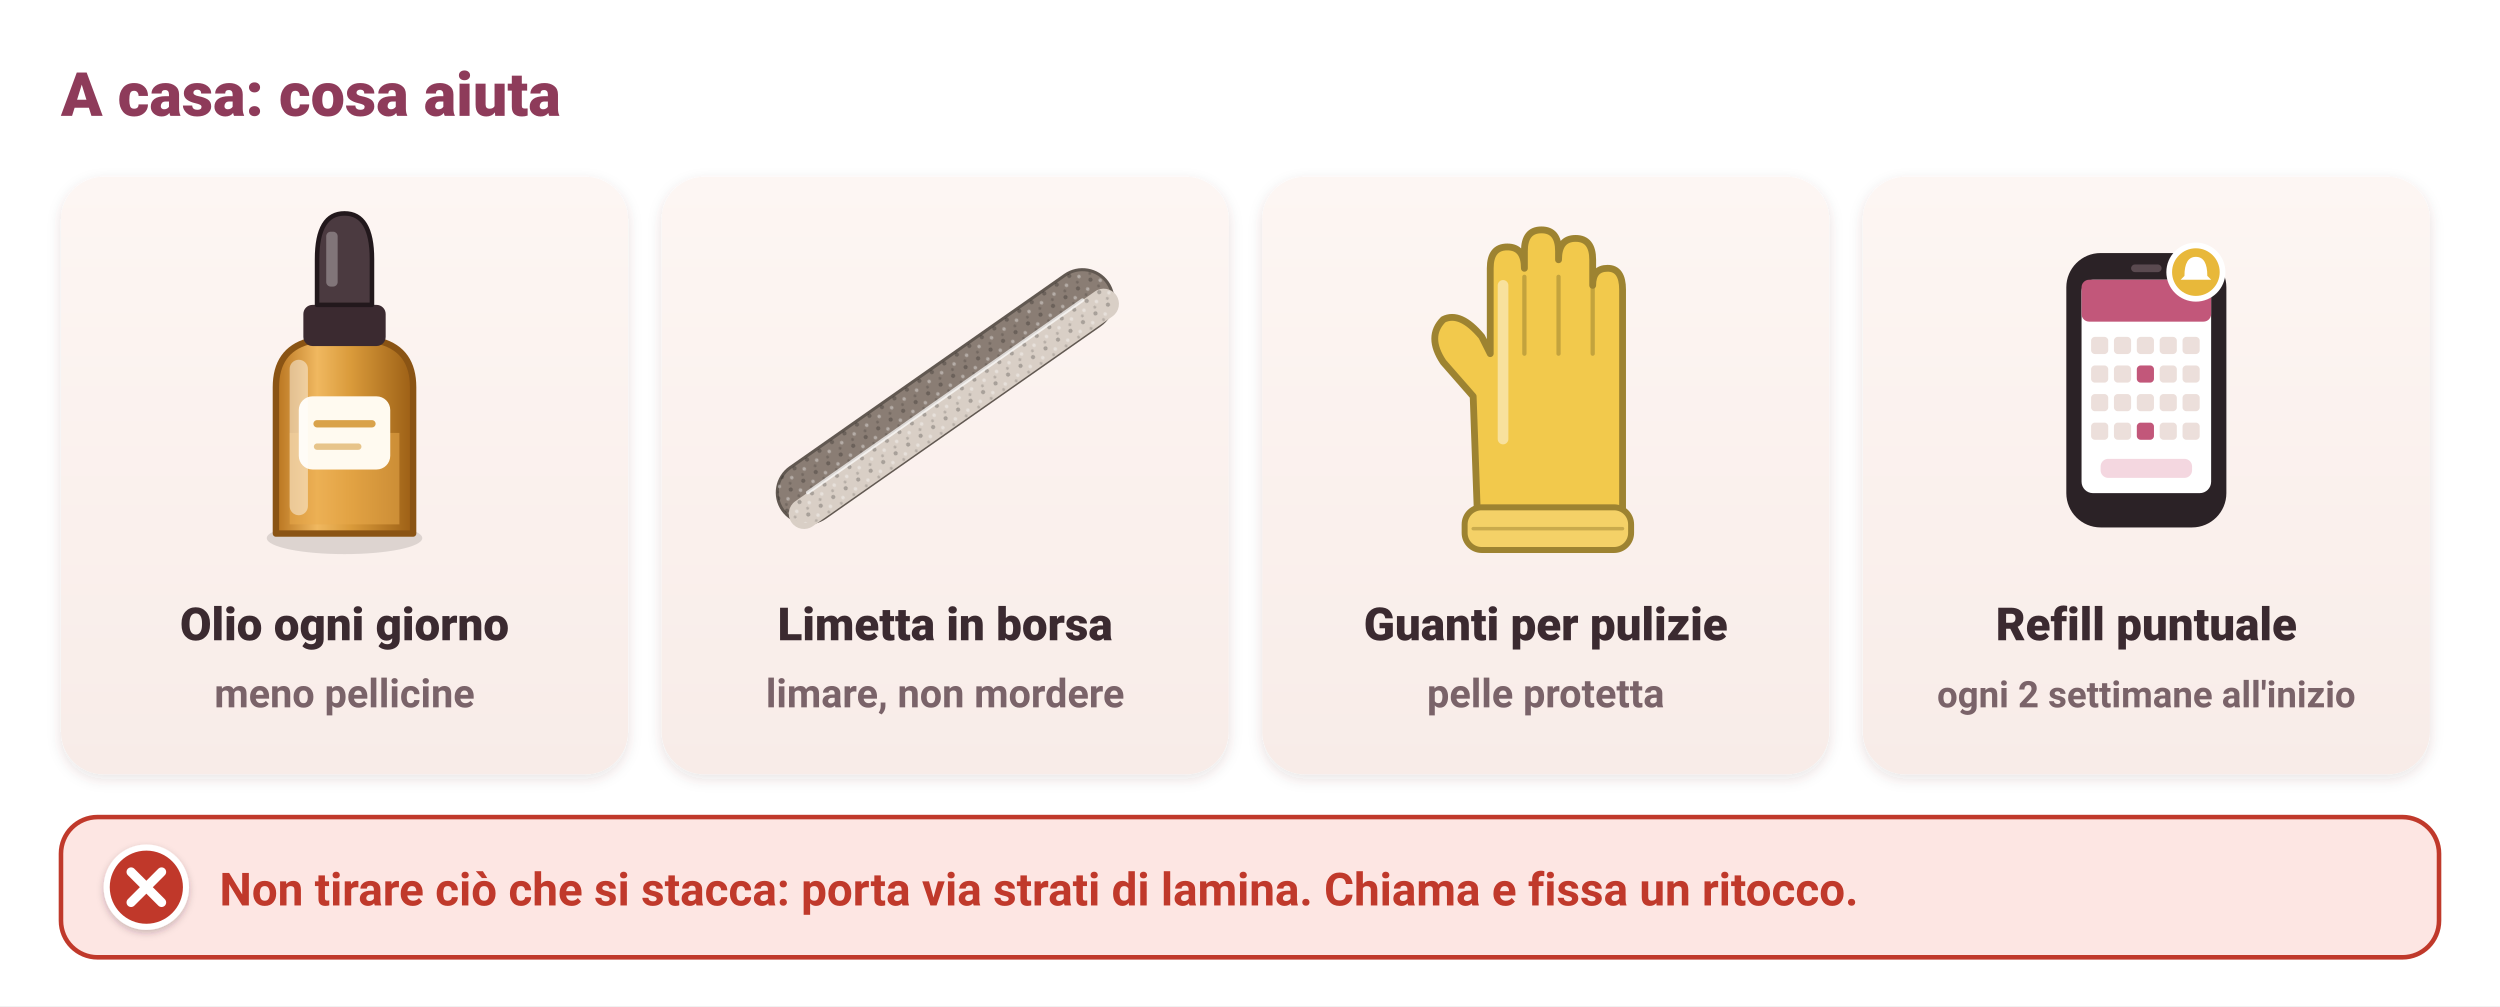
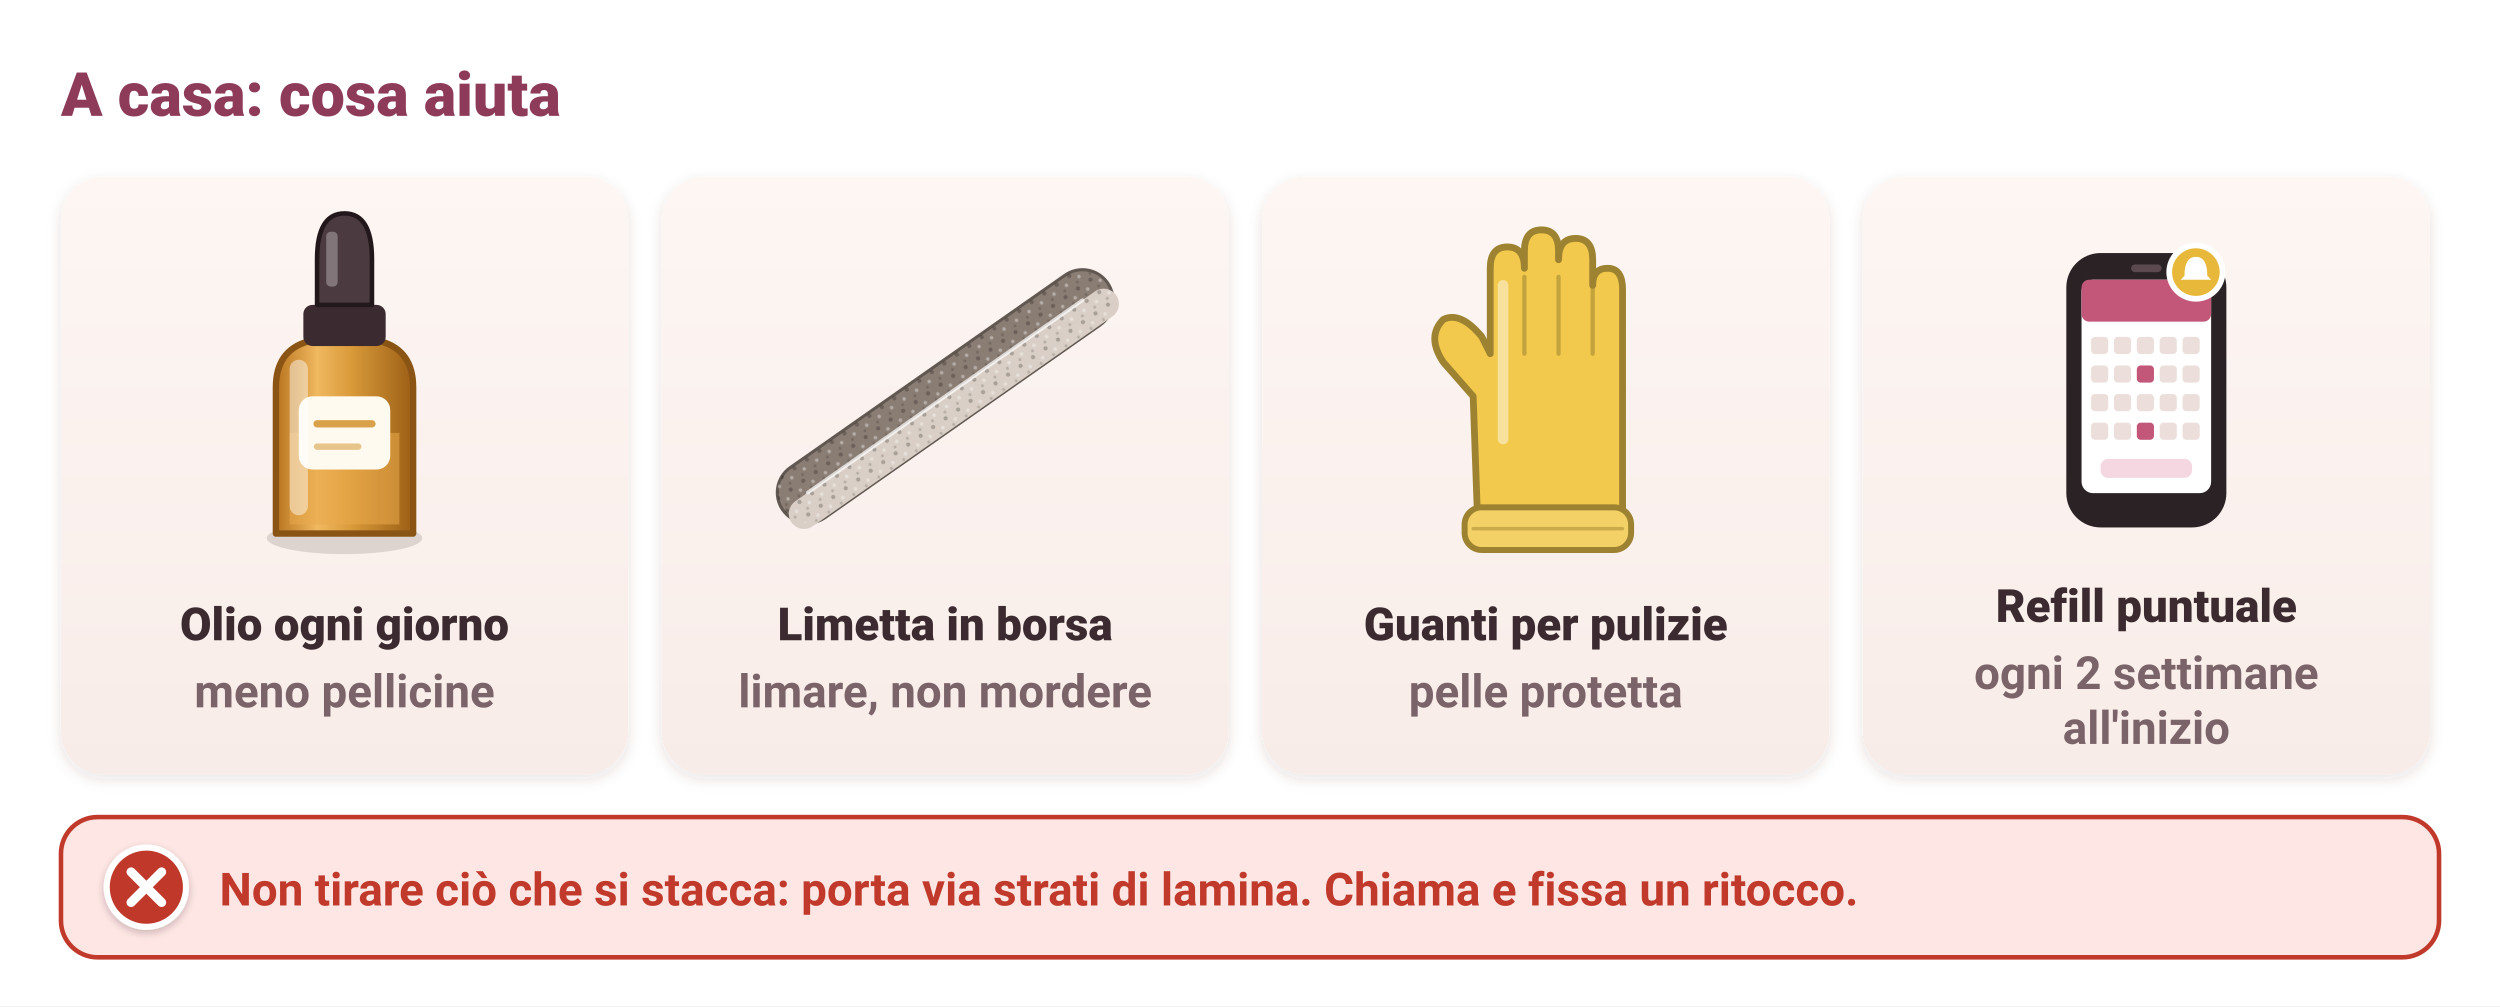
<svg xmlns="http://www.w3.org/2000/svg" viewBox="0 0 820 330" width="820" height="330" font-family="system-ui, -apple-system, 'Segoe UI', Roboto, Arial, sans-serif" role="img">
  <rect width="100%" height="100%" fill="#ffffff" />
  <defs>
    <linearGradient id="nxPanel" x1="0" y1="0" x2="0" y2="1">
      <stop offset="0" stop-color="#fdf6f3" />
      <stop offset="1" stop-color="#f8ece8" />
    </linearGradient>
    <filter id="nxSh" x="-5%" y="-5%" width="110%" height="115%">
      <feDropShadow dx="0" dy="1.5" stdDeviation="2.2" flood-color="#5a2a3a" flood-opacity=".13" />
    </filter>
    <filter id="nxShS" x="-20%" y="-20%" width="140%" height="150%">
      <feDropShadow dx="0" dy="1" stdDeviation="1.2" flood-color="#3b2a30" flood-opacity=".25" />
    </filter>
  </defs>
  <defs>
    <pattern id="dxGrit" width="5" height="5" patternUnits="userSpaceOnUse">
      <circle cx="1" cy="1" r=".7" fill="#000" opacity=".22" />
      <circle cx="3.5" cy="3" r=".6" fill="#fff" opacity=".35" />
      <circle cx="2" cy="4.2" r=".5" fill="#000" opacity=".15" />
    </pattern>
  </defs>
  <text x="20.0" y="38.0" font-size="20" text-anchor="start" font-weight="800" fill="#8e3b5a">A casa: cosa aiuta</text>
  <rect x="20.0" y="58.0" width="186.0" height="196.0" rx="14" fill="url(#nxPanel)" stroke="none" stroke-width="2" filter="url(#nxSh)" />
  <g transform="translate(113.0,130.0) rotate(0.0) scale(1.500)">
    <defs>
      <linearGradient id="ob34" x1="0" y1="0" x2="1" y2="0">
        <stop offset="0" stop-color="#b8741f" stop-opacity="1" />
        <stop offset="0.3" stop-color="#f0b860" stop-opacity="1" />
        <stop offset="0.55" stop-color="#d99a3a" stop-opacity="1" />
        <stop offset="1" stop-color="#9c5f15" stop-opacity="1" />
      </linearGradient>
    </defs>
    <ellipse cx="0" cy="31" rx="17" ry="3.5" fill="#000" opacity=".12" />
    <path d="M-15,30 L-15,-2 Q-15,-10 -8,-12 L8,-12 Q15,-10 15,-2 L15,30 Z" fill="url(#ob34)" stroke="#8a5414" stroke-width="1.4" stroke-linecap="round" stroke-linejoin="round" />
    <path d="M-12,8 L12,8 L12,28 L-12,28 Z" fill="#e9a94a" stroke="none" stroke-width="0" stroke-linecap="round" stroke-linejoin="round" opacity=".55" />
    <rect x="-10.0" y="0.0" width="20.0" height="16.0" rx="3" fill="#fffaf0" stroke="none" stroke-width="0" />
    <line x1="-6.0" y1="6.0" x2="6.0" y2="6.0" stroke="#d9a24a" stroke-width="1.6" stroke-linecap="round" />
    <line x1="-6.0" y1="11.0" x2="3.0" y2="11.0" stroke="#e7c48a" stroke-width="1.4" stroke-linecap="round" />
    <rect x="-12.0" y="-8.0" width="4.0" height="34.0" rx="2" fill="#fff" stroke="none" stroke-width="0" opacity=".45" />
    <rect x="-9.0" y="-20.0" width="18.0" height="9.0" rx="2" fill="#3b2a30" stroke="none" stroke-width="0" />
    <path d="M-6,-20 L-6,-30 Q-6,-40 0,-40 Q6,-40 6,-30 L6,-20 Z" fill="#4b3a40" stroke="#22181c" stroke-width="1" stroke-linecap="round" stroke-linejoin="round" />
    <rect x="-4.0" y="-36.0" width="2.5" height="12.0" rx="1" fill="#fff" stroke="none" stroke-width="0" opacity=".3" />
  </g>
  <text x="113.0" y="210.0" font-size="15.0" text-anchor="middle" font-weight="800" fill="#3b2a30">Olio ogni giorno</text>
-   <text x="113.0" y="232.0" font-size="13.0" text-anchor="middle" font-weight="600" fill="#7a6369">meno pellicine</text>
+   <text x="113.0" y="232.0" font-size="15" text-anchor="middle" font-weight="600" fill="#7a6369">meno pellicine</text>
  <rect x="217.0" y="58.0" width="186.0" height="196.0" rx="14" fill="url(#nxPanel)" stroke="none" stroke-width="2" filter="url(#nxSh)" />
  <g transform="translate(310.0,130.0) rotate(-35.0) scale(1.000)">
    <rect x="-65.0" y="-10.0" width="130.0" height="20.0" rx="10" fill="#8a7d74" stroke="#615851" stroke-width="1" />
    <rect x="-65.0" y="0.0" width="130.0" height="10.0" rx="5" fill="#d9cfc6" stroke="none" stroke-width="0" />
    <rect x="-65.0" y="-10.0" width="130.0" height="20.0" rx="10" fill="url(#dxGrit)" />
    <line x1="-55.0" y1="0.0" x2="55.0" y2="0.0" stroke="#fff" stroke-width="1.2" stroke-linecap="round" opacity=".7" />
  </g>
  <text x="310.0" y="210.0" font-size="15.0" text-anchor="middle" font-weight="800" fill="#3b2a30">Limetta in borsa</text>
-   <text x="310.0" y="232.0" font-size="13.0" text-anchor="middle" font-weight="600" fill="#7a6369">limare, non mordere</text>
+   <text x="310.0" y="232.0" font-size="15" text-anchor="middle" font-weight="600" fill="#7a6369">limare, non mordere</text>
  <rect x="414.0" y="58.0" width="186.0" height="196.0" rx="14" fill="url(#nxPanel)" stroke="none" stroke-width="2" filter="url(#nxSh)" />
  <g transform="translate(507.0,130.0) rotate(0.0) scale(1.400)">
    <path d="M-16,28 L-17,0 L-24,-8 Q-28,-14 -24,-18 Q-20,-20 -15,-14 L-13,-10 L-13,-30 Q-13,-35 -9,-35 Q-5,-35 -5,-30 L-5,-34 Q-5,-39 -1,-39 Q3,-39 3,-34 L3,-32 Q3,-37 7,-37 Q11,-37 11,-32 L11,-26 Q11,-30 14.5,-30 Q18,-30 18,-25 L18,28 Z" fill="#f2c94c" stroke="#9d8331" stroke-width="1.6" stroke-linecap="round" stroke-linejoin="round" />
    <path d="M-5,-10 L-5,-28" fill="none" stroke="#9d8331" stroke-width="1" stroke-linecap="round" stroke-linejoin="round" opacity=".55" />
    <path d="M3,-10 L3,-28" fill="none" stroke="#9d8331" stroke-width="1" stroke-linecap="round" stroke-linejoin="round" opacity=".55" />
    <path d="M11,-10 L11,-28" fill="none" stroke="#9d8331" stroke-width="1" stroke-linecap="round" stroke-linejoin="round" opacity=".55" />
    <path d="M-10,-26 L-10,10" fill="none" stroke="#fff" stroke-width="2.5" stroke-linecap="round" stroke-linejoin="round" opacity=".45" />
    <rect x="-19.0" y="26.0" width="39.0" height="10.0" rx="4" fill="#f4d167" stroke="#9d8331" stroke-width="1.4" />
    <line x1="-17.0" y1="31.0" x2="18.0" y2="31.0" stroke="#9d8331" stroke-width="0.8" stroke-linecap="round" opacity=".5" />
  </g>
  <text x="507.0" y="210.0" font-size="15.0" text-anchor="middle" font-weight="800" fill="#3b2a30">Guanti per pulizie</text>
-   <text x="507.0" y="232.0" font-size="13.0" text-anchor="middle" font-weight="600" fill="#7a6369">pelle protetta</text>
+   <text x="507.0" y="232.0" font-size="15" text-anchor="middle" font-weight="600" fill="#7a6369">pelle protetta</text>
  <rect x="611.0" y="58.0" width="186.0" height="196.0" rx="14" fill="url(#nxPanel)" stroke="none" stroke-width="2" filter="url(#nxSh)" />
  <g transform="translate(704.0,128.0) rotate(0.0) scale(1.250)">
    <rect x="-21.0" y="-36.0" width="42.0" height="72.0" rx="9" fill="#2b2226" stroke="none" stroke-width="0" />
    <rect x="-17.0" y="-29.0" width="34.0" height="56.0" rx="3" fill="#fff" stroke="none" stroke-width="0" />
    <rect x="-4.0" y="-33.0" width="8.0" height="2.0" rx="1" fill="#5a4a50" stroke="none" stroke-width="0" />
    <rect x="-17.0" y="-29.0" width="34.0" height="11.0" rx="2" fill="#c2577a" stroke="none" stroke-width="0" />
    <rect x="-14.5" y="-14.0" width="4.5" height="4.5" rx="1" fill="#ecdfdb" stroke="none" stroke-width="0" />
    <rect x="-8.5" y="-14.0" width="4.5" height="4.5" rx="1" fill="#ecdfdb" stroke="none" stroke-width="0" />
    <rect x="-2.5" y="-14.0" width="4.5" height="4.5" rx="1" fill="#ecdfdb" stroke="none" stroke-width="0" />
    <rect x="3.5" y="-14.0" width="4.5" height="4.5" rx="1" fill="#ecdfdb" stroke="none" stroke-width="0" />
    <rect x="9.5" y="-14.0" width="4.5" height="4.5" rx="1" fill="#ecdfdb" stroke="none" stroke-width="0" />
    <rect x="-14.5" y="-6.5" width="4.5" height="4.5" rx="1" fill="#ecdfdb" stroke="none" stroke-width="0" />
    <rect x="-8.5" y="-6.5" width="4.5" height="4.5" rx="1" fill="#ecdfdb" stroke="none" stroke-width="0" />
    <rect x="-2.5" y="-6.5" width="4.5" height="4.5" rx="1" fill="#c2577a" stroke="none" stroke-width="0" />
    <rect x="3.5" y="-6.5" width="4.5" height="4.5" rx="1" fill="#ecdfdb" stroke="none" stroke-width="0" />
    <rect x="9.5" y="-6.5" width="4.5" height="4.5" rx="1" fill="#ecdfdb" stroke="none" stroke-width="0" />
    <rect x="-14.5" y="1.0" width="4.5" height="4.5" rx="1" fill="#ecdfdb" stroke="none" stroke-width="0" />
    <rect x="-8.5" y="1.0" width="4.5" height="4.5" rx="1" fill="#ecdfdb" stroke="none" stroke-width="0" />
    <rect x="-2.5" y="1.0" width="4.5" height="4.5" rx="1" fill="#ecdfdb" stroke="none" stroke-width="0" />
    <rect x="3.5" y="1.0" width="4.5" height="4.5" rx="1" fill="#ecdfdb" stroke="none" stroke-width="0" />
    <rect x="9.5" y="1.0" width="4.5" height="4.5" rx="1" fill="#ecdfdb" stroke="none" stroke-width="0" />
    <rect x="-14.5" y="8.5" width="4.5" height="4.5" rx="1" fill="#ecdfdb" stroke="none" stroke-width="0" />
    <rect x="-8.5" y="8.5" width="4.5" height="4.5" rx="1" fill="#ecdfdb" stroke="none" stroke-width="0" />
    <rect x="-2.5" y="8.5" width="4.5" height="4.5" rx="1" fill="#c2577a" stroke="none" stroke-width="0" />
    <rect x="3.5" y="8.5" width="4.5" height="4.5" rx="1" fill="#ecdfdb" stroke="none" stroke-width="0" />
    <rect x="9.5" y="8.5" width="4.5" height="4.5" rx="1" fill="#ecdfdb" stroke="none" stroke-width="0" />
    <circle cx="13.0" cy="-31.0" r="7.0" fill="#e8b83a" stroke="#fff" stroke-width="1.5" />
    <path d="M10,-30 Q10,-35 13,-35 Q16,-35 16,-30 L17,-29 L9,-29 Z" fill="#fff" stroke="none" stroke-width="0" stroke-linecap="round" stroke-linejoin="round" />
    <rect x="-12.0" y="18.0" width="24.0" height="5.0" rx="2" fill="#f4d7e0" stroke="none" stroke-width="0" />
  </g>
-   <text x="704.0" y="210.0" font-size="15.0" text-anchor="middle" font-weight="800" fill="#3b2a30">Refill puntuale</text>
-   <text x="704.0" y="232.0" font-size="12.0" text-anchor="middle" font-weight="600" fill="#7a6369">ogni 2 settimane all'inizio</text>
+   <text x="704.0" y="204.0" font-size="15.0" text-anchor="middle" font-weight="800" fill="#3b2a30">Refill puntuale</text>
+   <text x="704.0" y="226.0" font-size="15" text-anchor="middle" font-weight="600" fill="#7a6369">ogni 2 settimane</text>
+   <text x="704.0" y="244.0" font-size="15" text-anchor="middle" font-weight="600" fill="#7a6369">all'inizio</text>
  <rect x="20.0" y="268.0" width="780.0" height="46.0" rx="12" fill="#fde6e3" stroke="#c0392b" stroke-width="1.5" />
  <circle cx="48.0" cy="291.0" r="13" fill="#c0392b" stroke="#fff" stroke-width="2" filter="url(#nxShS)" />
  <path d="M43.0,286.0 l10,10 M53.0,286.0 l-10,10" stroke="#fff" stroke-width="3" stroke-linecap="round" />
  <text x="72.0" y="297.0" font-size="15" text-anchor="start" font-weight="700" fill="#c0392b">Non tirare ciò che si stacca: porta via strati di lamina. Chiama e fissa un ritocco.</text>
</svg>
